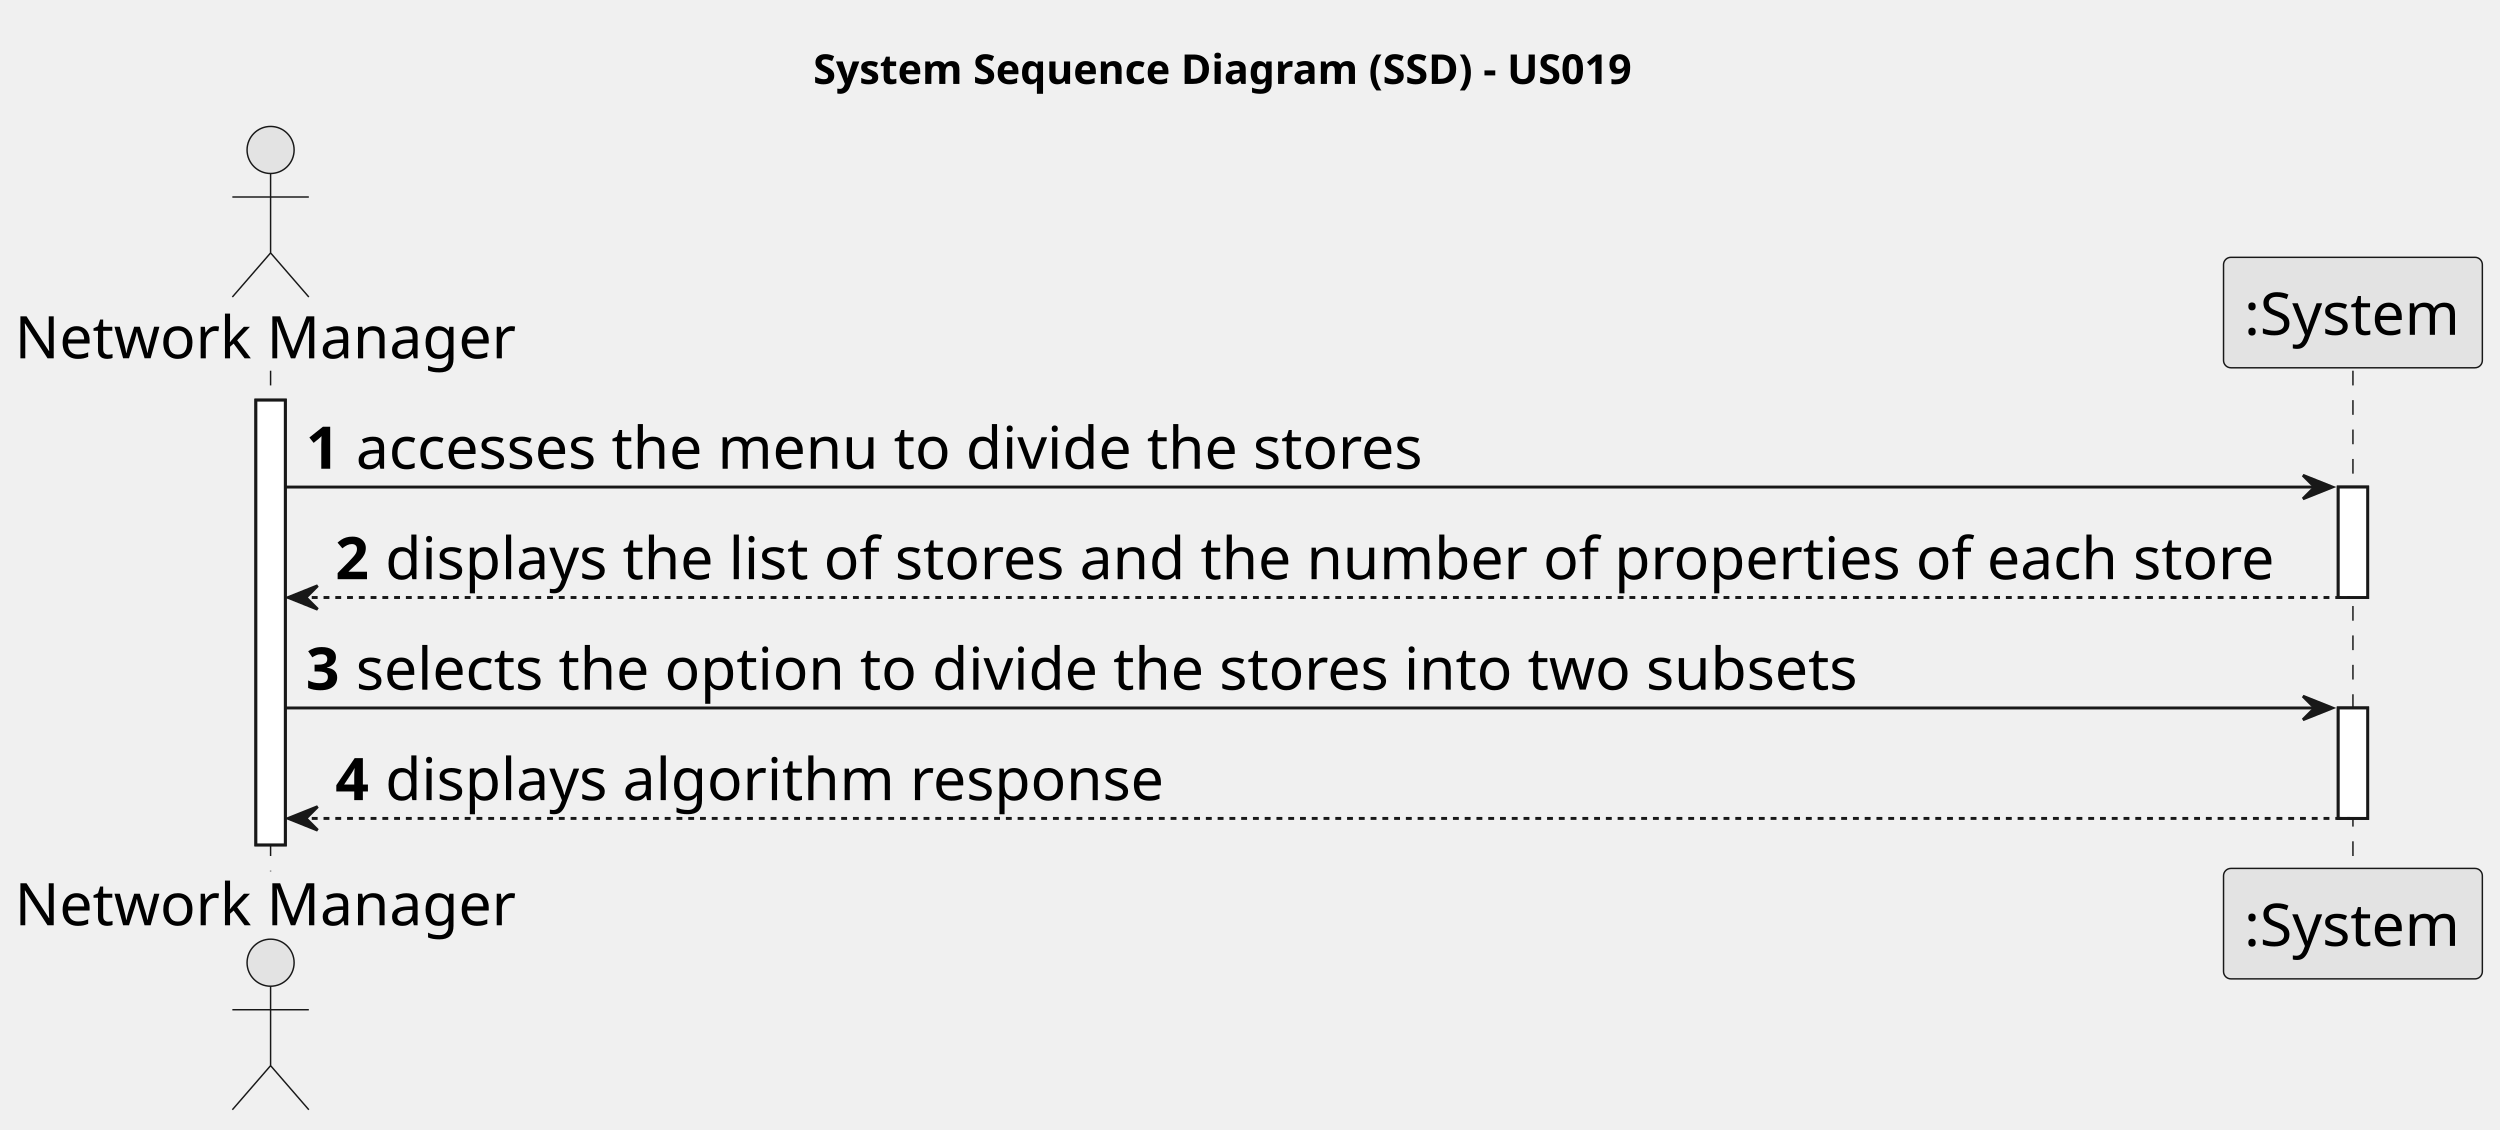
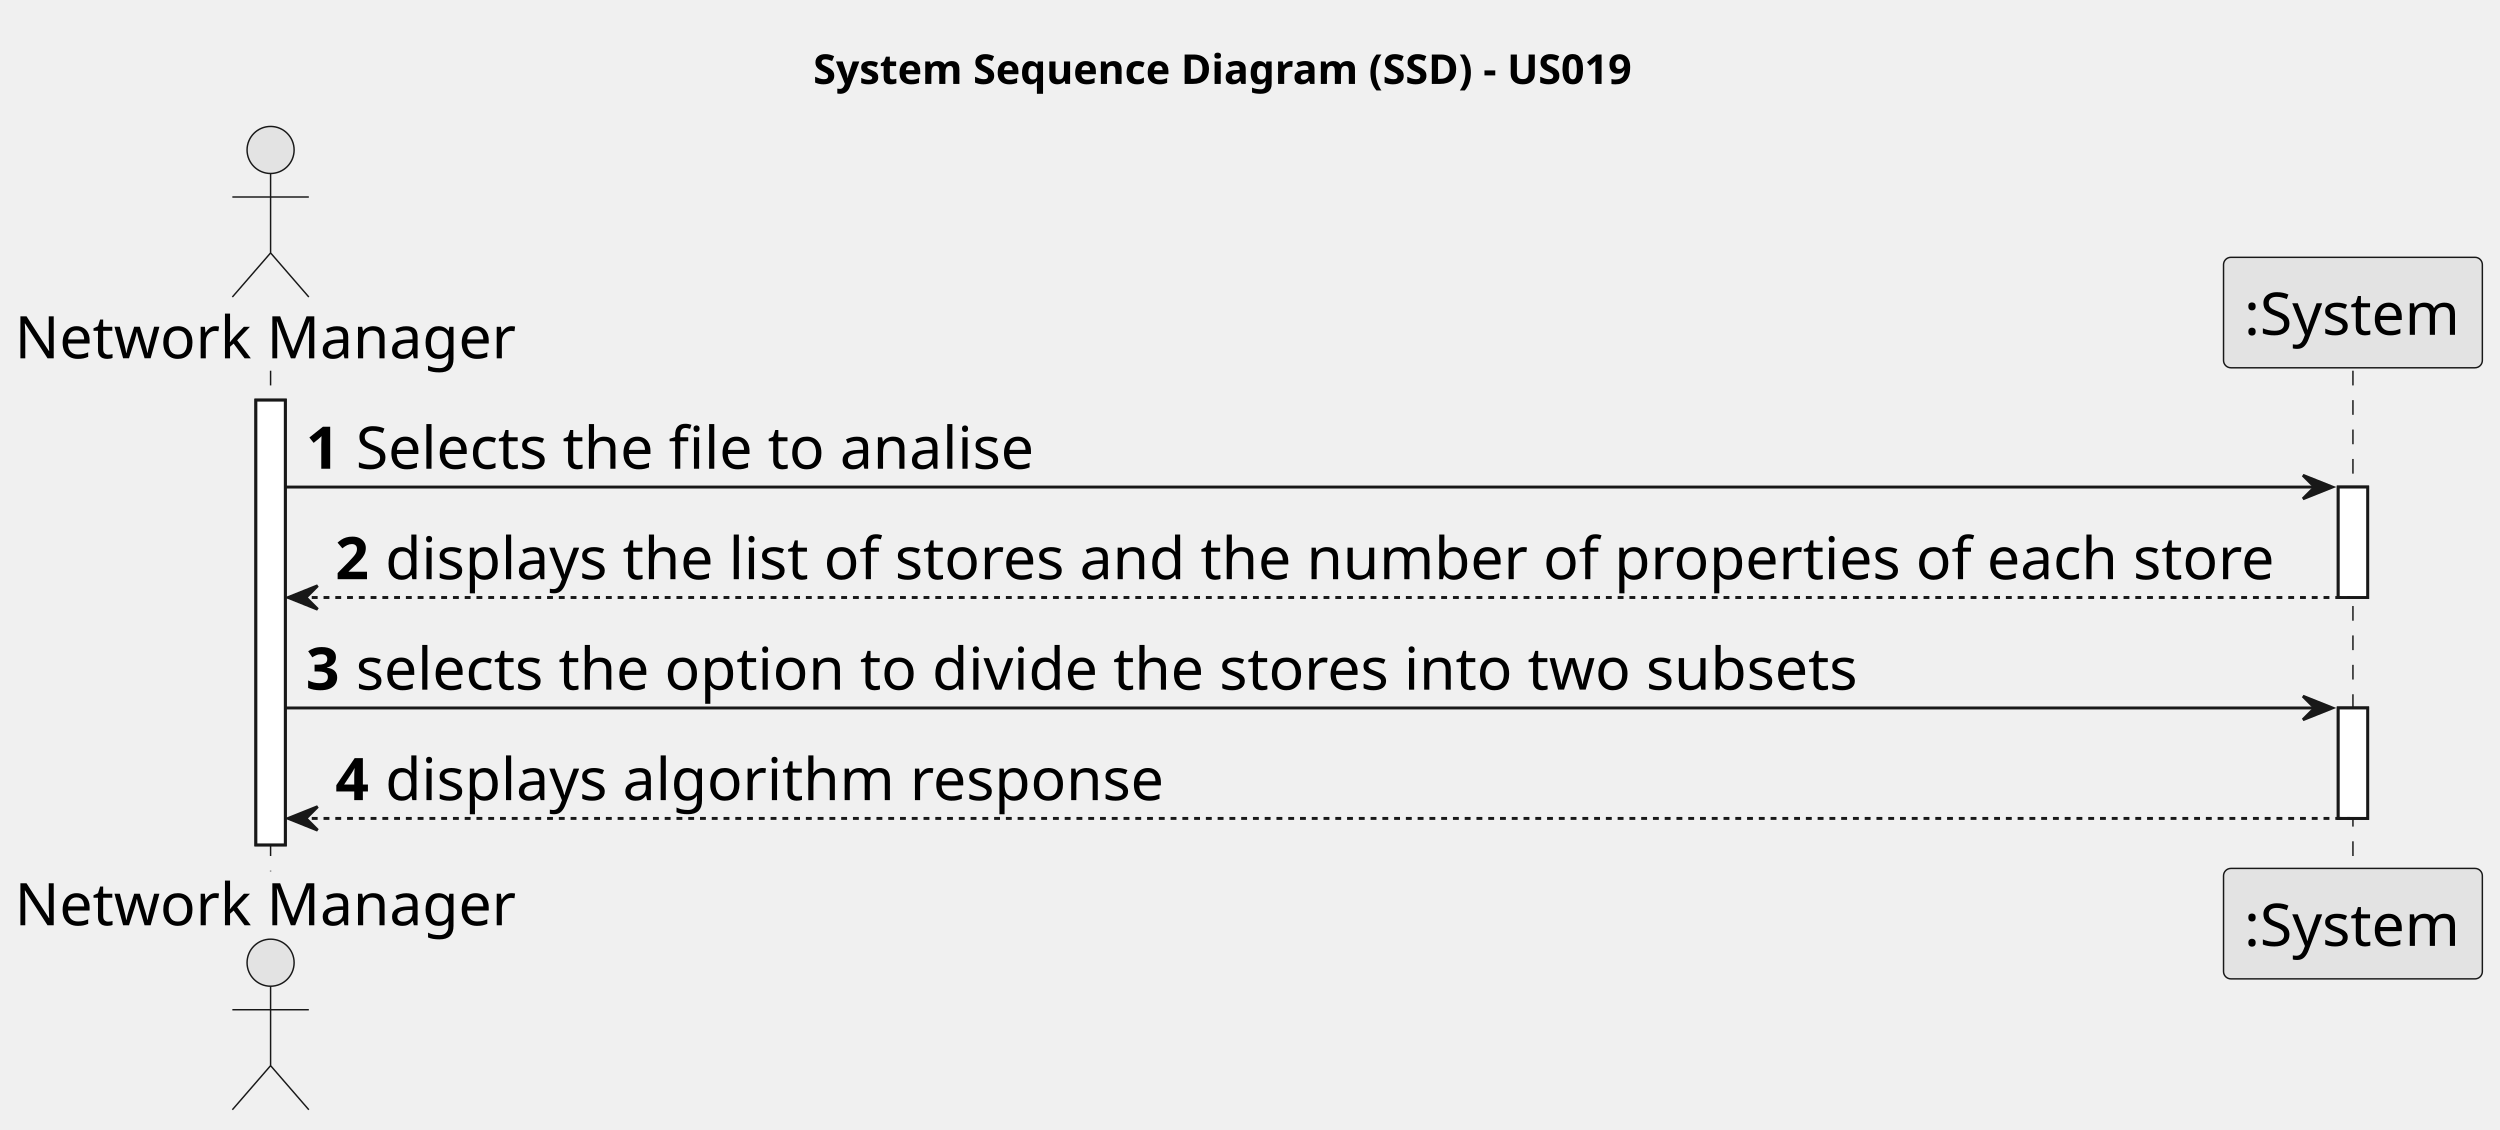
<svg xmlns="http://www.w3.org/2000/svg" contentStyleType="text/css" height="384px" preserveAspectRatio="none" style="width:850px;height:384px;background:#FFFFFF;" version="1.1" viewBox="0 0 850 384" width="850px" zoomAndPan="magnify">
  <defs />
  <g>
    <text fill="#000000" font-family="sans-serif" font-size="14" font-weight="bold" lengthAdjust="spacing" textLength="295" x="276.5" y="28.535">System Sequence Diagram (SSD) - US019</text>
    <rect fill="#FFFFFF" height="151.219" style="stroke:#181818;stroke-width:1.0;" width="10" x="87" y="136.043" />
    <rect fill="#FFFFFF" height="37.555" style="stroke:#181818;stroke-width:1.0;" width="10" x="795" y="165.598" />
    <rect fill="#FFFFFF" height="37.555" style="stroke:#181818;stroke-width:1.0;" width="10" x="795" y="240.707" />
    <line style="stroke:#181818;stroke-width:0.5;stroke-dasharray:5.0,5.0;" x1="92" x2="92" y1="126.043" y2="296.262" />
    <line style="stroke:#181818;stroke-width:0.5;stroke-dasharray:5.0,5.0;" x1="800" x2="800" y1="126.043" y2="296.262" />
    <text fill="#000000" font-family="sans-serif" font-size="20" lengthAdjust="spacing" textLength="168" x="5" y="121.824">Network Manager</text>
    <ellipse cx="92" cy="50.988" fill="#E3E3E3" rx="8" ry="8" style="stroke:#181818;stroke-width:0.5;" />
    <path d="M92,58.988 L92,85.988 M79,66.988 L105,66.988 M92,85.988 L79,100.988 M92,85.988 L105,100.988 " fill="none" style="stroke:#181818;stroke-width:0.5;" />
    <text fill="#000000" font-family="sans-serif" font-size="20" lengthAdjust="spacing" textLength="168" x="5" y="314.598">Network Manager</text>
    <ellipse cx="92" cy="327.316" fill="#E3E3E3" rx="8" ry="8" style="stroke:#181818;stroke-width:0.5;" />
    <path d="M92,335.316 L92,362.316 M79,343.316 L105,343.316 M92,362.316 L79,377.316 M92,362.316 L105,377.316 " fill="none" style="stroke:#181818;stroke-width:0.5;" />
    <rect fill="#E3E3E3" height="37.555" rx="2.5" ry="2.5" style="stroke:#181818;stroke-width:0.5;" width="88" x="756" y="87.488" />
    <text fill="#000000" font-family="sans-serif" font-size="20" lengthAdjust="spacing" textLength="74" x="763" y="113.824">:System</text>
    <rect fill="#E3E3E3" height="37.555" rx="2.5" ry="2.5" style="stroke:#181818;stroke-width:0.5;" width="88" x="756" y="295.262" />
    <text fill="#000000" font-family="sans-serif" font-size="20" lengthAdjust="spacing" textLength="74" x="763" y="321.598">:System</text>
    <rect fill="#FFFFFF" height="151.219" style="stroke:#181818;stroke-width:1.0;" width="10" x="87" y="136.043" />
    <rect fill="#FFFFFF" height="37.555" style="stroke:#181818;stroke-width:1.0;" width="10" x="795" y="165.598" />
    <rect fill="#FFFFFF" height="37.555" style="stroke:#181818;stroke-width:1.0;" width="10" x="795" y="240.707" />
    <polygon fill="#181818" points="783,161.598,793,165.598,783,169.598,787,165.598" style="stroke:#181818;stroke-width:1.0;" />
    <line style="stroke:#181818;stroke-width:1.0;" x1="97" x2="789" y1="165.598" y2="165.598" />
    <text fill="#000000" font-family="sans-serif" font-size="20" font-weight="bold" lengthAdjust="spacing" textLength="13" x="104" y="159.379">1</text>
-     <text fill="#000000" font-family="sans-serif" font-size="20" lengthAdjust="spacing" textLength="369" x="121" y="159.379">accesses the menu to divide the stores</text>
+     <text fill="#000000" font-family="sans-serif" font-size="20" lengthAdjust="spacing" textLength="236" x="121" y="159.379">Selects the file to analise</text>
    <polygon fill="#181818" points="108,199.152,98,203.152,108,207.152,104,203.152" style="stroke:#181818;stroke-width:1.0;" />
    <line style="stroke:#181818;stroke-width:1.0;stroke-dasharray:2.0,2.0;" x1="102" x2="799" y1="203.152" y2="203.152" />
    <text fill="#000000" font-family="sans-serif" font-size="20" font-weight="bold" lengthAdjust="spacing" textLength="13" x="114" y="196.934">2</text>
    <text fill="#000000" font-family="sans-serif" font-size="20" lengthAdjust="spacing" textLength="657" x="131" y="196.934">displays the list of stores and the number of properties of each store</text>
    <polygon fill="#181818" points="783,236.707,793,240.707,783,244.707,787,240.707" style="stroke:#181818;stroke-width:1.0;" />
    <line style="stroke:#181818;stroke-width:1.0;" x1="97" x2="789" y1="240.707" y2="240.707" />
    <text fill="#000000" font-family="sans-serif" font-size="20" font-weight="bold" lengthAdjust="spacing" textLength="13" x="104" y="234.488">3</text>
    <text fill="#000000" font-family="sans-serif" font-size="20" lengthAdjust="spacing" textLength="521" x="121" y="234.488">selects the option to divide the stores into two subsets</text>
    <polygon fill="#181818" points="108,274.262,98,278.262,108,282.262,104,278.262" style="stroke:#181818;stroke-width:1.0;" />
    <line style="stroke:#181818;stroke-width:1.0;stroke-dasharray:2.0,2.0;" x1="102" x2="799" y1="278.262" y2="278.262" />
    <text fill="#000000" font-family="sans-serif" font-size="20" font-weight="bold" lengthAdjust="spacing" textLength="13" x="114" y="272.043">4</text>
    <text fill="#000000" font-family="sans-serif" font-size="20" lengthAdjust="spacing" textLength="271" x="131" y="272.043">displays algorithm response</text>
  </g>
</svg>
